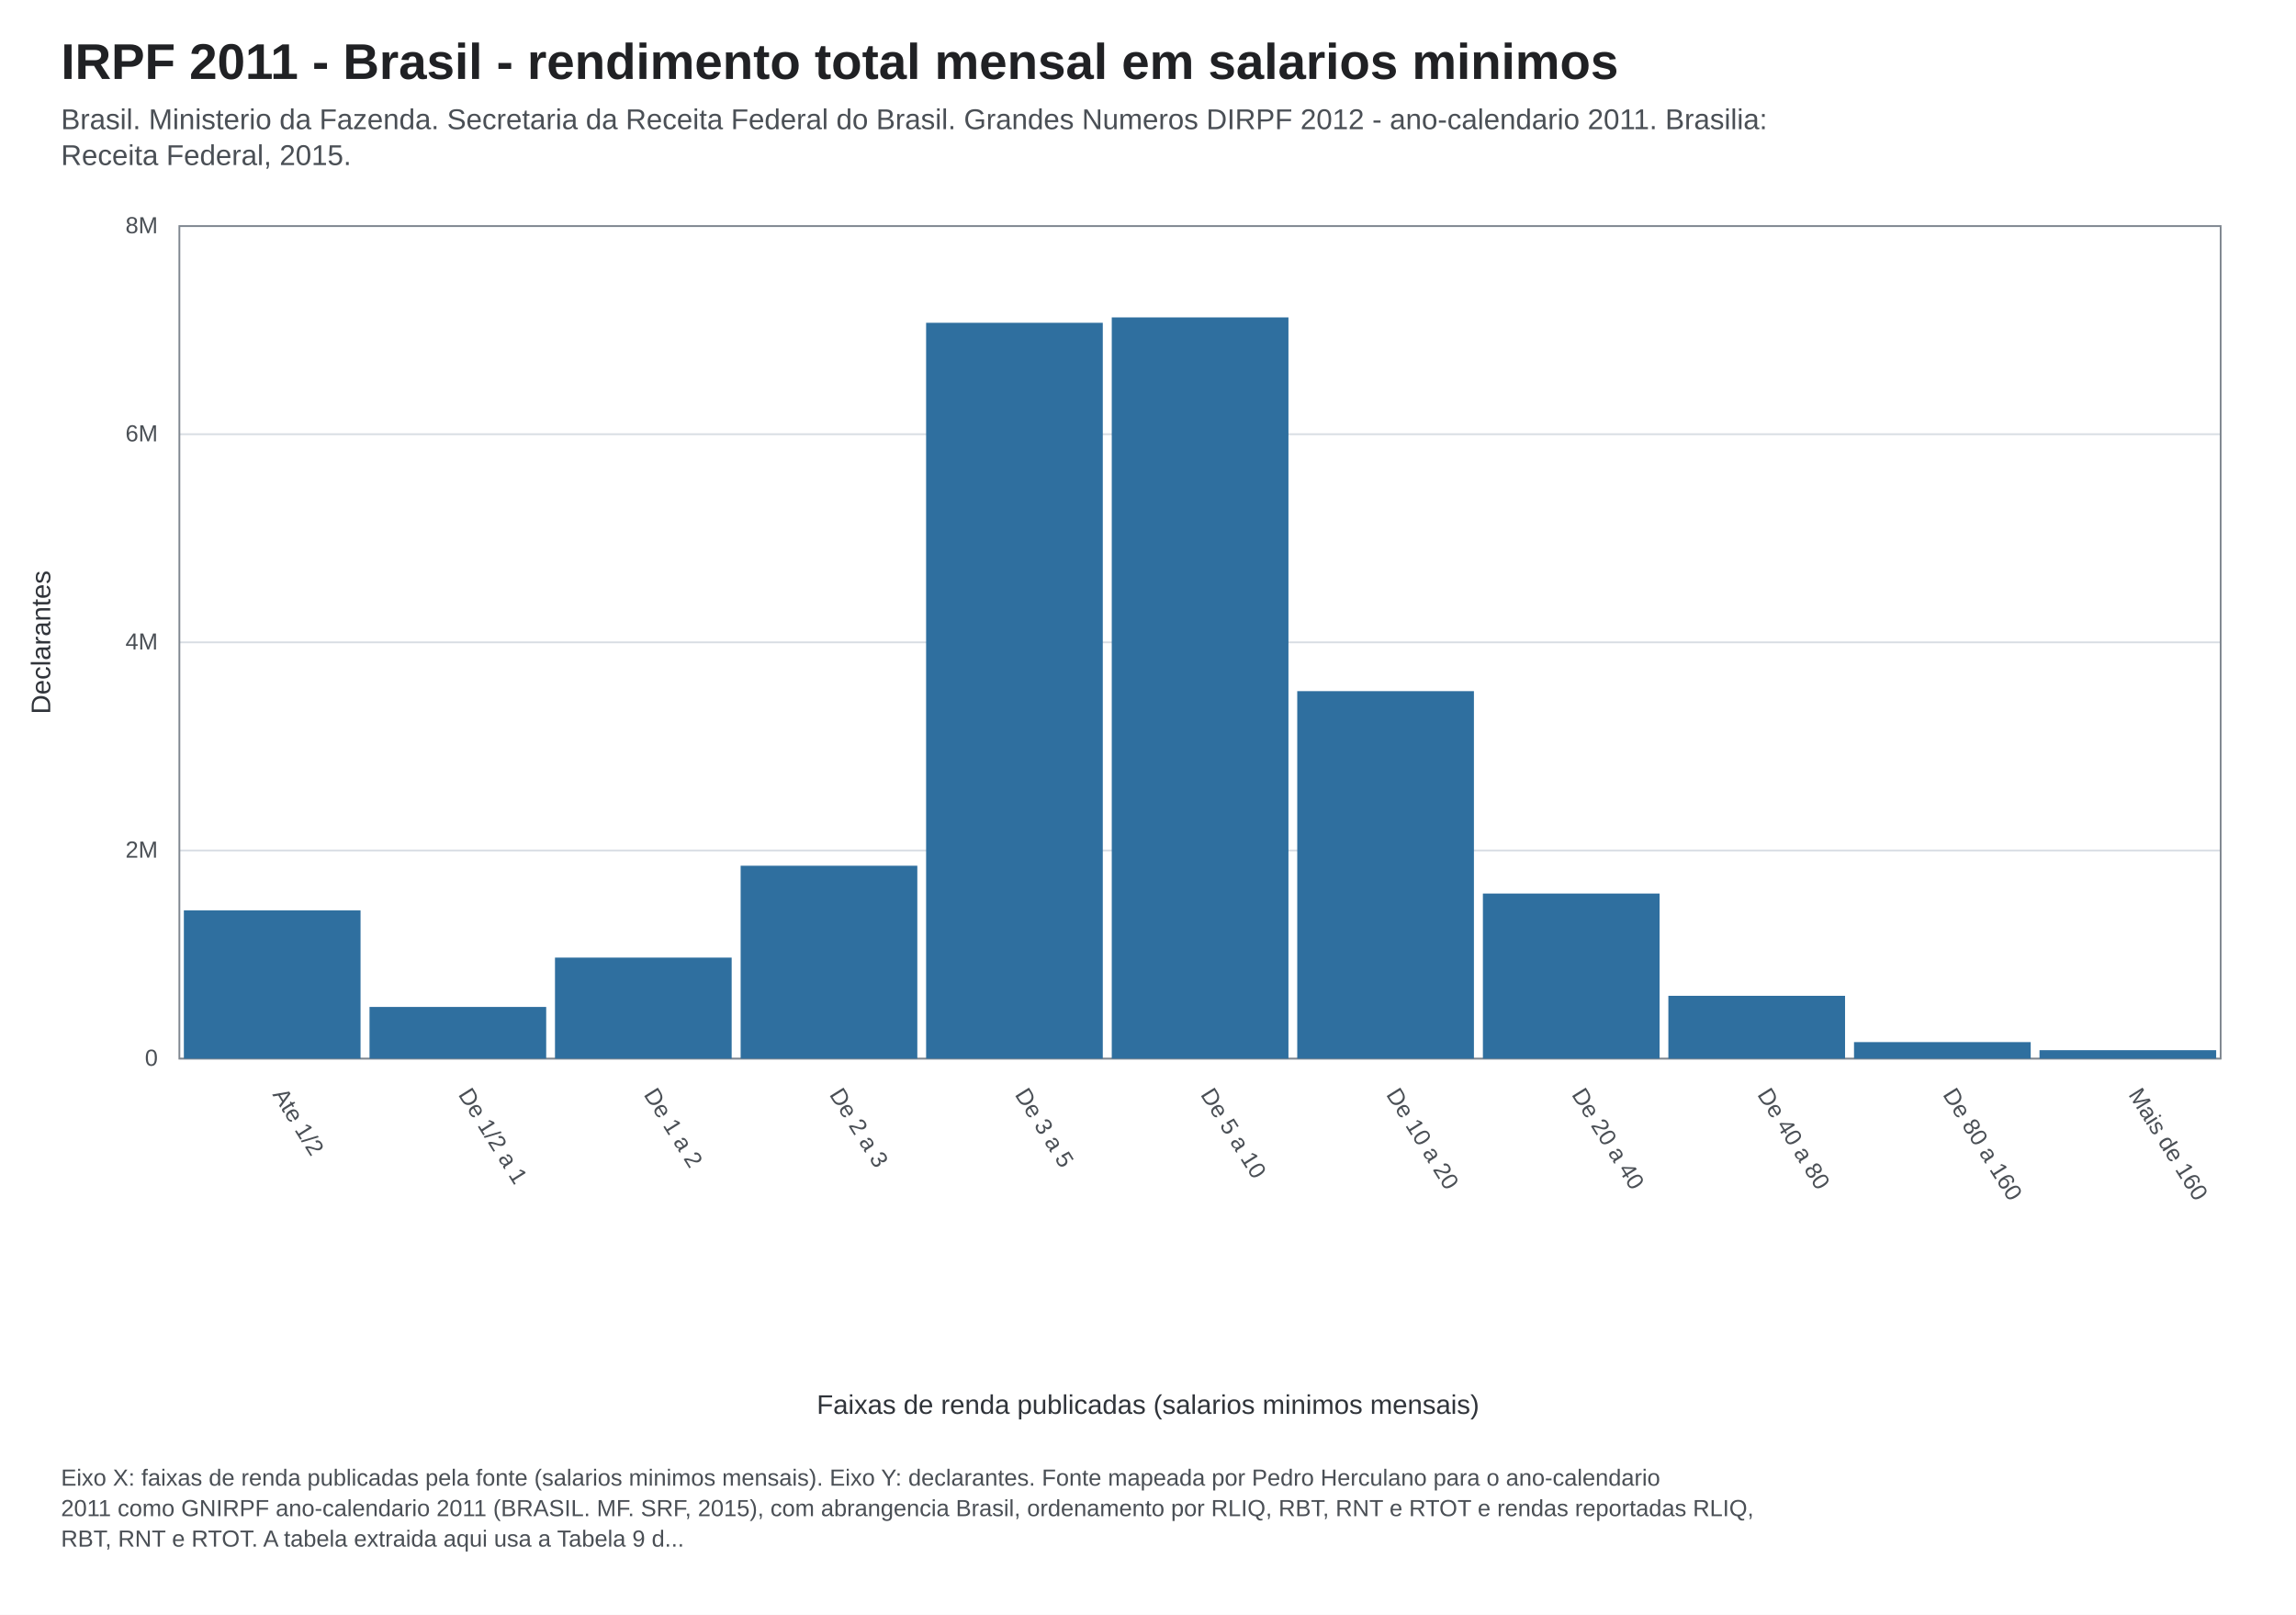
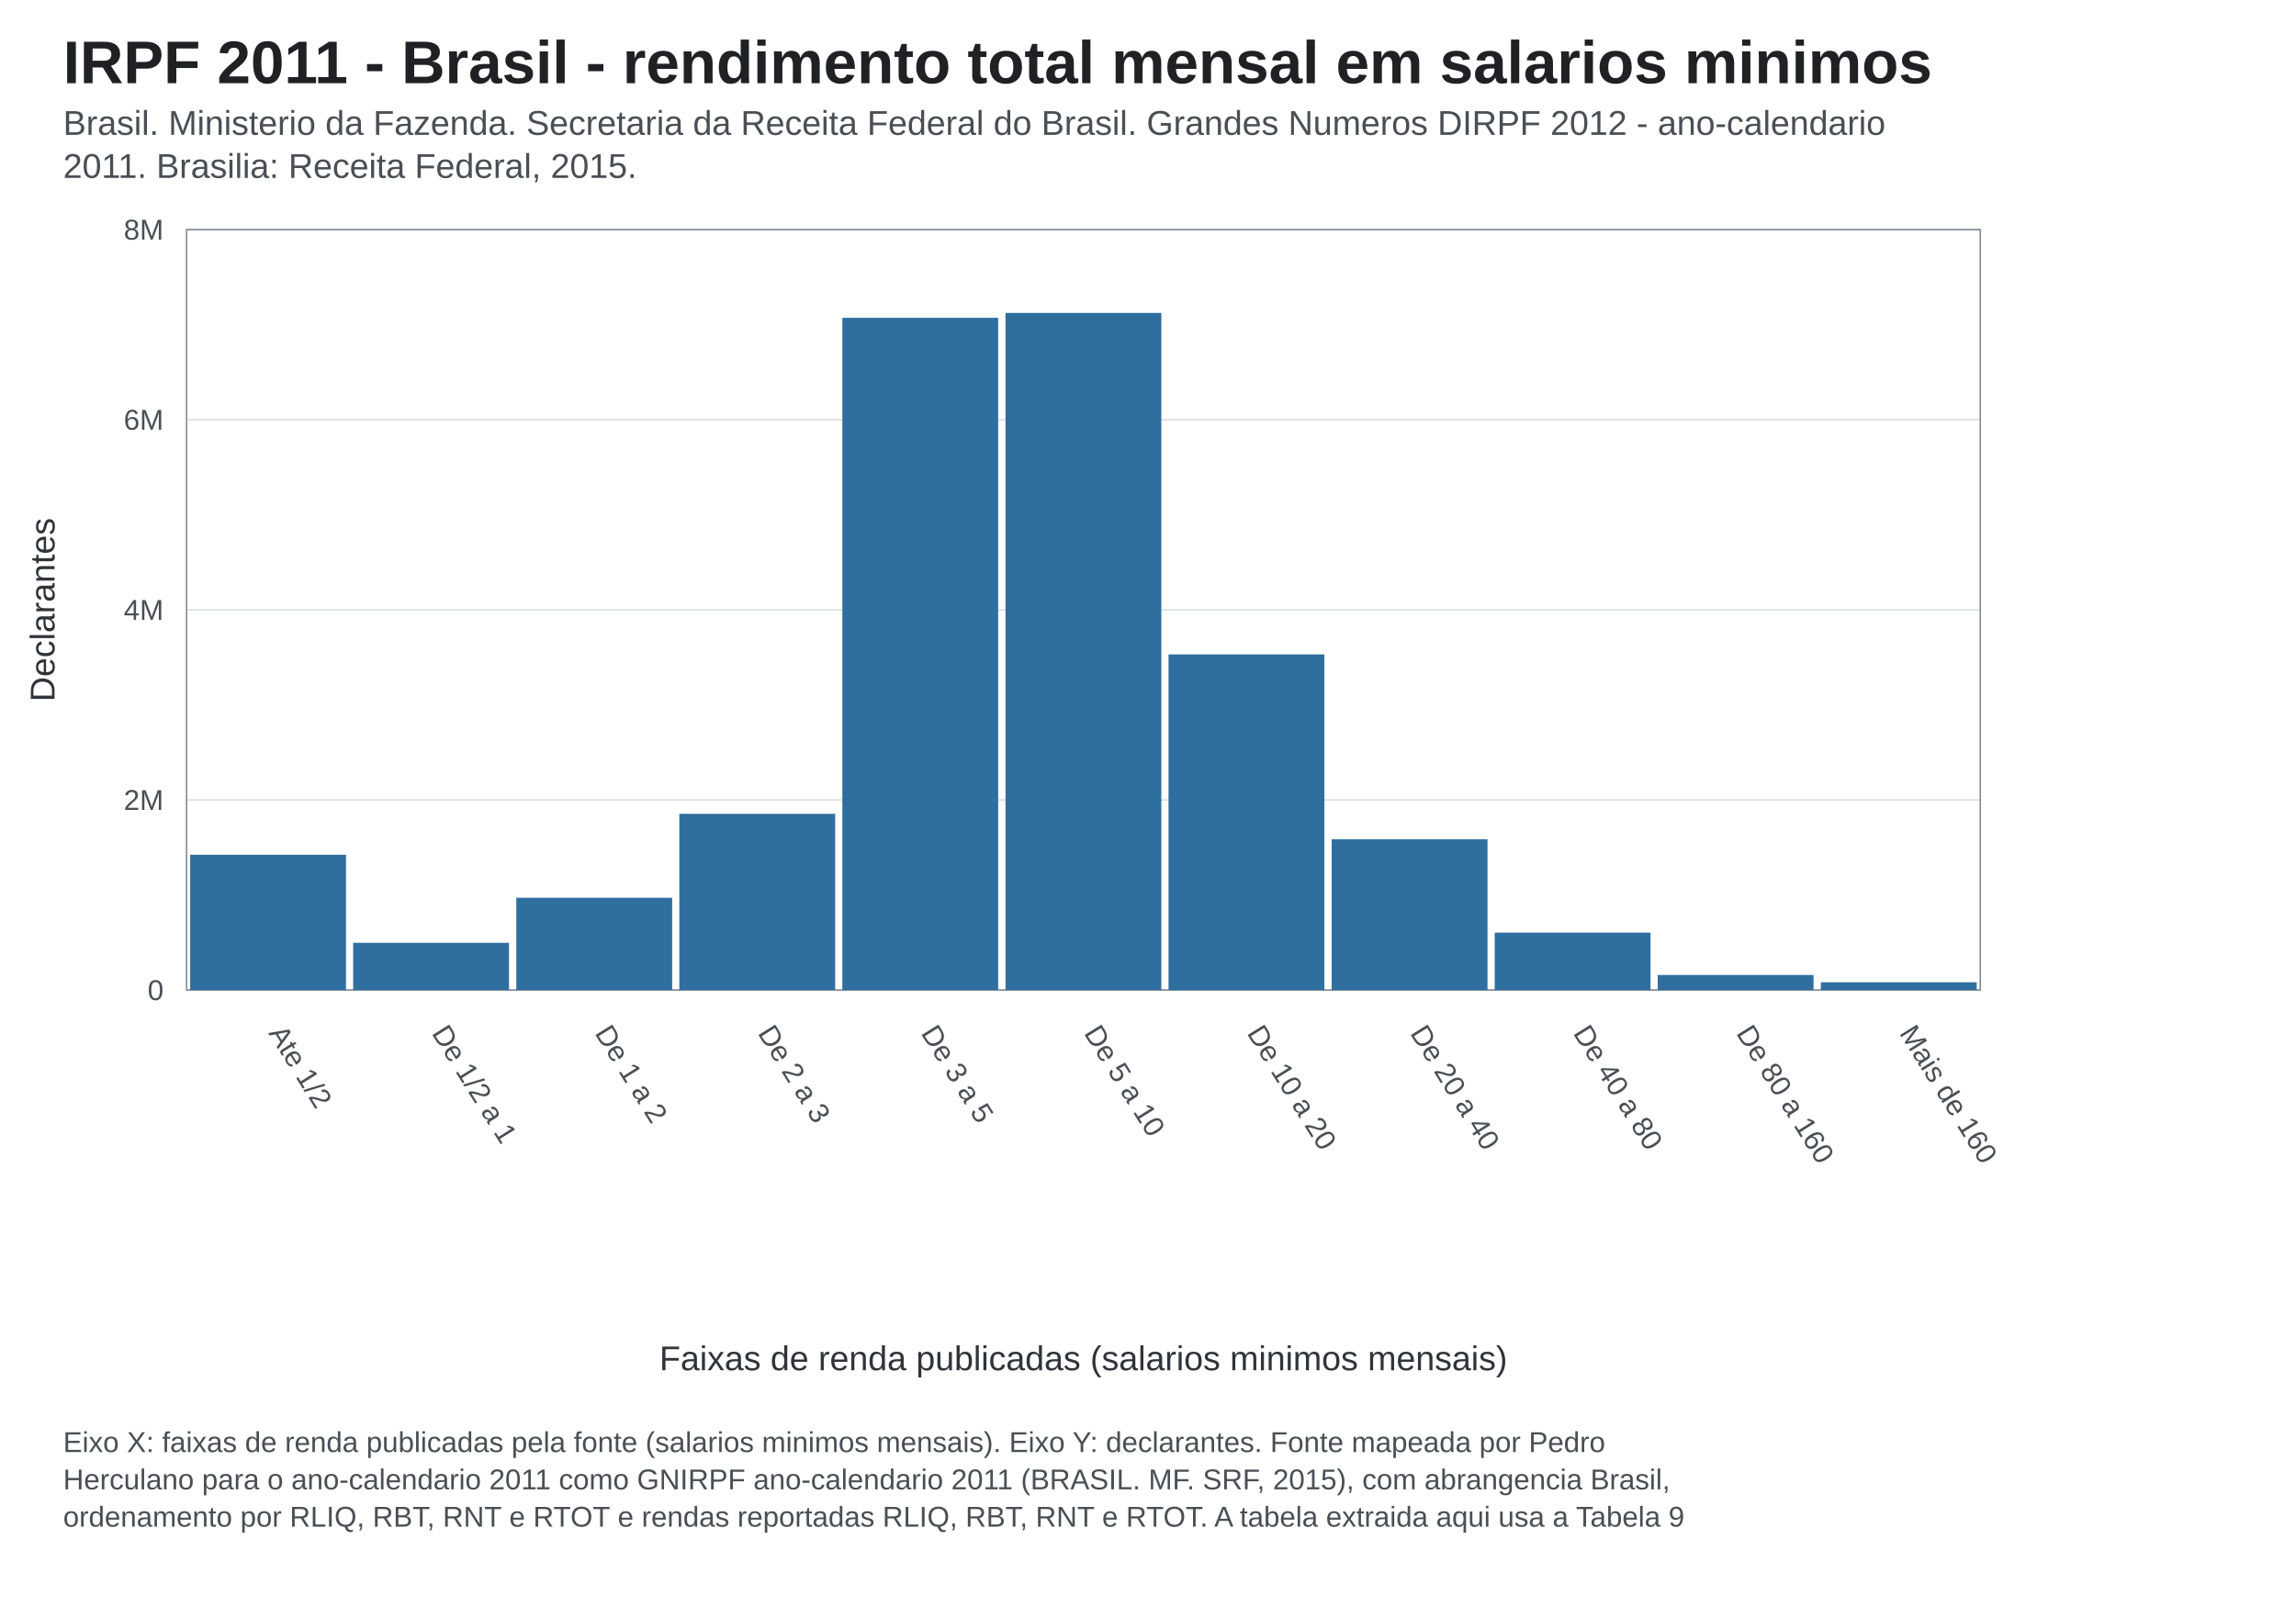
- <svg xmlns="http://www.w3.org/2000/svg" width="1280" height="900" viewBox="0 0 1280 900">
+ <svg xmlns="http://www.w3.org/2000/svg" width="1600" height="1120" viewBox="0 0 1600 1120">
  <style>
text{font-family:Arial,Helvetica,sans-serif;fill:#202124}
- .title{font-size:28px;font-weight:700}
- .subtitle{font-size:16px;fill:#4a4f55}
- .axis{font-size:15px;fill:#30343a}
- .tick{font-size:13px;fill:#4a4f55}
- .note{font-size:13px;fill:#4a4f55}
+ .title{font-size:42px;font-weight:700}
+ .subtitle{font-size:24px;fill:#4a4f55}
+ .axis{font-size:24px;fill:#30343a}
+ .tick{font-size:20px;fill:#4a4f55}
+ .note{font-size:20px;fill:#4a4f55}
.bar{fill:#2f6f9f}
.bar:hover{fill:#c85a28}
.grid{stroke:#d8dde3;stroke-width:1}
.frame{stroke:#7f8790;stroke-width:1;fill:none}
</style>
-   <rect x="0" y="0" width="1280" height="900" fill="#ffffff" />
-   <text x="34.0" y="44.0" class="title">IRPF 2011 - Brasil - rendimento total mensal em salarios minimos</text>
-   <text x="34.0" y="72.0" class="subtitle">Brasil. Ministerio da Fazenda. Secretaria da Receita Federal do Brasil. Grandes Numeros DIRPF 2012 - ano-calendario 2011. Brasilia:</text>
-   <text x="34.0" y="92.0" class="subtitle">Receita Federal, 2015.</text>
-   <line x1="100" y1="590.0" x2="1238" y2="590.0" class="grid" />
-   <text x="88.0" y="594.0" class="tick" text-anchor="end">0</text>
-   <line x1="100" y1="474.0" x2="1238" y2="474.0" class="grid" />
-   <text x="88.0" y="478.0" class="tick" text-anchor="end">2M</text>
-   <line x1="100" y1="358.0" x2="1238" y2="358.0" class="grid" />
-   <text x="88.0" y="362.0" class="tick" text-anchor="end">4M</text>
-   <line x1="100" y1="242.0" x2="1238" y2="242.0" class="grid" />
-   <text x="88.0" y="246.0" class="tick" text-anchor="end">6M</text>
-   <line x1="100" y1="126.0" x2="1238" y2="126.0" class="grid" />
-   <text x="88.0" y="130.0" class="tick" text-anchor="end">8M</text>
-   <rect x="100" y="126" width="1138" height="464" class="frame" />
-   <rect class="bar" x="102.5" y="507.4" width="98.5" height="82.6" />
-   <text class="tick" transform="translate(151.7,610.0) rotate(58)" text-anchor="start">Ate 1/2</text>
-   <rect class="bar" x="206.0" y="561.2" width="98.5" height="28.8" />
-   <text class="tick" transform="translate(255.2,610.0) rotate(58)" text-anchor="start">De 1/2 a 1</text>
-   <rect class="bar" x="309.4" y="533.7" width="98.5" height="56.3" />
-   <text class="tick" transform="translate(358.6,610.0) rotate(58)" text-anchor="start">De 1 a 2</text>
-   <rect class="bar" x="412.9" y="482.5" width="98.5" height="107.5" />
-   <text class="tick" transform="translate(462.1,610.0) rotate(58)" text-anchor="start">De 2 a 3</text>
-   <rect class="bar" x="516.3" y="179.9" width="98.5" height="410.1" />
-   <text class="tick" transform="translate(565.5,610.0) rotate(58)" text-anchor="start">De 3 a 5</text>
-   <rect class="bar" x="619.8" y="176.9" width="98.5" height="413.1" />
-   <text class="tick" transform="translate(669.0,610.0) rotate(58)" text-anchor="start">De 5 a 10</text>
-   <rect class="bar" x="723.2" y="385.2" width="98.5" height="204.8" />
-   <text class="tick" transform="translate(772.5,610.0) rotate(58)" text-anchor="start">De 10 a 20</text>
-   <rect class="bar" x="826.7" y="498.0" width="98.5" height="92.0" />
-   <text class="tick" transform="translate(875.9,610.0) rotate(58)" text-anchor="start">De 20 a 40</text>
-   <rect class="bar" x="930.1" y="555.0" width="98.5" height="35.0" />
-   <text class="tick" transform="translate(979.4,610.0) rotate(58)" text-anchor="start">De 40 a 80</text>
-   <rect class="bar" x="1033.6" y="580.8" width="98.5" height="9.2" />
-   <text class="tick" transform="translate(1082.8,610.0) rotate(58)" text-anchor="start">De 80 a 160</text>
-   <rect class="bar" x="1137.0" y="585.3" width="98.5" height="4.7" />
-   <text class="tick" transform="translate(1186.3,610.0) rotate(58)" text-anchor="start">Mais de 160</text>
-   <text x="640.0" y="788.0" class="axis" text-anchor="middle">Faixas de renda publicadas (salarios minimos mensais)</text>
-   <text class="axis" transform="translate(28,358.0) rotate(-90)" text-anchor="middle">Declarantes</text>
-   <text x="34.0" y="828.0" class="note">Eixo X: faixas de renda publicadas pela fonte (salarios minimos mensais). Eixo Y: declarantes. Fonte mapeada por Pedro Herculano para o ano-calendario</text>
-   <text x="34.0" y="845.0" class="note">2011 como GNIRPF ano-calendario 2011 (BRASIL. MF. SRF, 2015), com abrangencia Brasil, ordenamento por RLIQ, RBT, RNT e RTOT e rendas reportadas RLIQ,</text>
-   <text x="34.0" y="862.0" class="note">RBT, RNT e RTOT. A tabela extraida aqui usa a Tabela 9 d...</text>
+   <rect x="0" y="0" width="1600" height="1120" fill="#ffffff" />
+   <text x="44.0" y="58.0" class="title">IRPF 2011 - Brasil - rendimento total mensal em salarios minimos</text>
+   <text x="44.0" y="94.0" class="subtitle">Brasil. Ministerio da Fazenda. Secretaria da Receita Federal do Brasil. Grandes Numeros DIRPF 2012 - ano-calendario</text>
+   <text x="44.0" y="124.0" class="subtitle">2011. Brasilia: Receita Federal, 2015.</text>
+   <line x1="130" y1="690.0" x2="1380" y2="690.0" class="grid" />
+   <text x="114.0" y="697.0" class="tick" text-anchor="end">0</text>
+   <line x1="130" y1="557.5" x2="1380" y2="557.5" class="grid" />
+   <text x="114.0" y="564.5" class="tick" text-anchor="end">2M</text>
+   <line x1="130" y1="425.0" x2="1380" y2="425.0" class="grid" />
+   <text x="114.0" y="432.0" class="tick" text-anchor="end">4M</text>
+   <line x1="130" y1="292.5" x2="1380" y2="292.5" class="grid" />
+   <text x="114.0" y="299.5" class="tick" text-anchor="end">6M</text>
+   <line x1="130" y1="160.0" x2="1380" y2="160.0" class="grid" />
+   <text x="114.0" y="167.0" class="tick" text-anchor="end">8M</text>
+   <rect x="130" y="160" width="1250" height="530" class="frame" />
+   <rect class="bar" x="132.5" y="595.7" width="108.6" height="94.3" />
+   <text class="tick" transform="translate(186.8,720.0) rotate(58)" text-anchor="start">Ate 1/2</text>
+   <rect class="bar" x="246.1" y="657.1" width="108.6" height="32.9" />
+   <text class="tick" transform="translate(300.5,720.0) rotate(58)" text-anchor="start">De 1/2 a 1</text>
+   <rect class="bar" x="359.8" y="625.7" width="108.6" height="64.3" />
+   <text class="tick" transform="translate(414.1,720.0) rotate(58)" text-anchor="start">De 1 a 2</text>
+   <rect class="bar" x="473.4" y="567.2" width="108.6" height="122.8" />
+   <text class="tick" transform="translate(527.7,720.0) rotate(58)" text-anchor="start">De 2 a 3</text>
+   <rect class="bar" x="587.0" y="221.5" width="108.6" height="468.5" />
+   <text class="tick" transform="translate(641.4,720.0) rotate(58)" text-anchor="start">De 3 a 5</text>
+   <rect class="bar" x="700.7" y="218.1" width="108.6" height="471.9" />
+   <text class="tick" transform="translate(755.0,720.0) rotate(58)" text-anchor="start">De 5 a 10</text>
+   <rect class="bar" x="814.3" y="456.1" width="108.6" height="233.9" />
+   <text class="tick" transform="translate(868.6,720.0) rotate(58)" text-anchor="start">De 10 a 20</text>
+   <rect class="bar" x="928.0" y="584.9" width="108.6" height="105.1" />
+   <text class="tick" transform="translate(982.3,720.0) rotate(58)" text-anchor="start">De 20 a 40</text>
+   <rect class="bar" x="1041.6" y="650.0" width="108.6" height="40.0" />
+   <text class="tick" transform="translate(1095.9,720.0) rotate(58)" text-anchor="start">De 40 a 80</text>
+   <rect class="bar" x="1155.2" y="679.5" width="108.6" height="10.5" />
+   <text class="tick" transform="translate(1209.5,720.0) rotate(58)" text-anchor="start">De 80 a 160</text>
+   <rect class="bar" x="1268.9" y="684.6" width="108.6" height="5.4" />
+   <text class="tick" transform="translate(1323.2,720.0) rotate(58)" text-anchor="start">Mais de 160</text>
+   <text x="755.0" y="955.0" class="axis" text-anchor="middle">Faixas de renda publicadas (salarios minimos mensais)</text>
+   <text class="axis" transform="translate(38,425.0) rotate(-90)" text-anchor="middle">Declarantes</text>
+   <text x="44.0" y="1012.0" class="note">Eixo X: faixas de renda publicadas pela fonte (salarios minimos mensais). Eixo Y: declarantes. Fonte mapeada por Pedro</text>
+   <text x="44.0" y="1038.0" class="note">Herculano para o ano-calendario 2011 como GNIRPF ano-calendario 2011 (BRASIL. MF. SRF, 2015), com abrangencia Brasil,</text>
+   <text x="44.0" y="1064.0" class="note">ordenamento por RLIQ, RBT, RNT e RTOT e rendas reportadas RLIQ, RBT, RNT e RTOT. A tabela extraida aqui usa a Tabela 9</text>
</svg>
